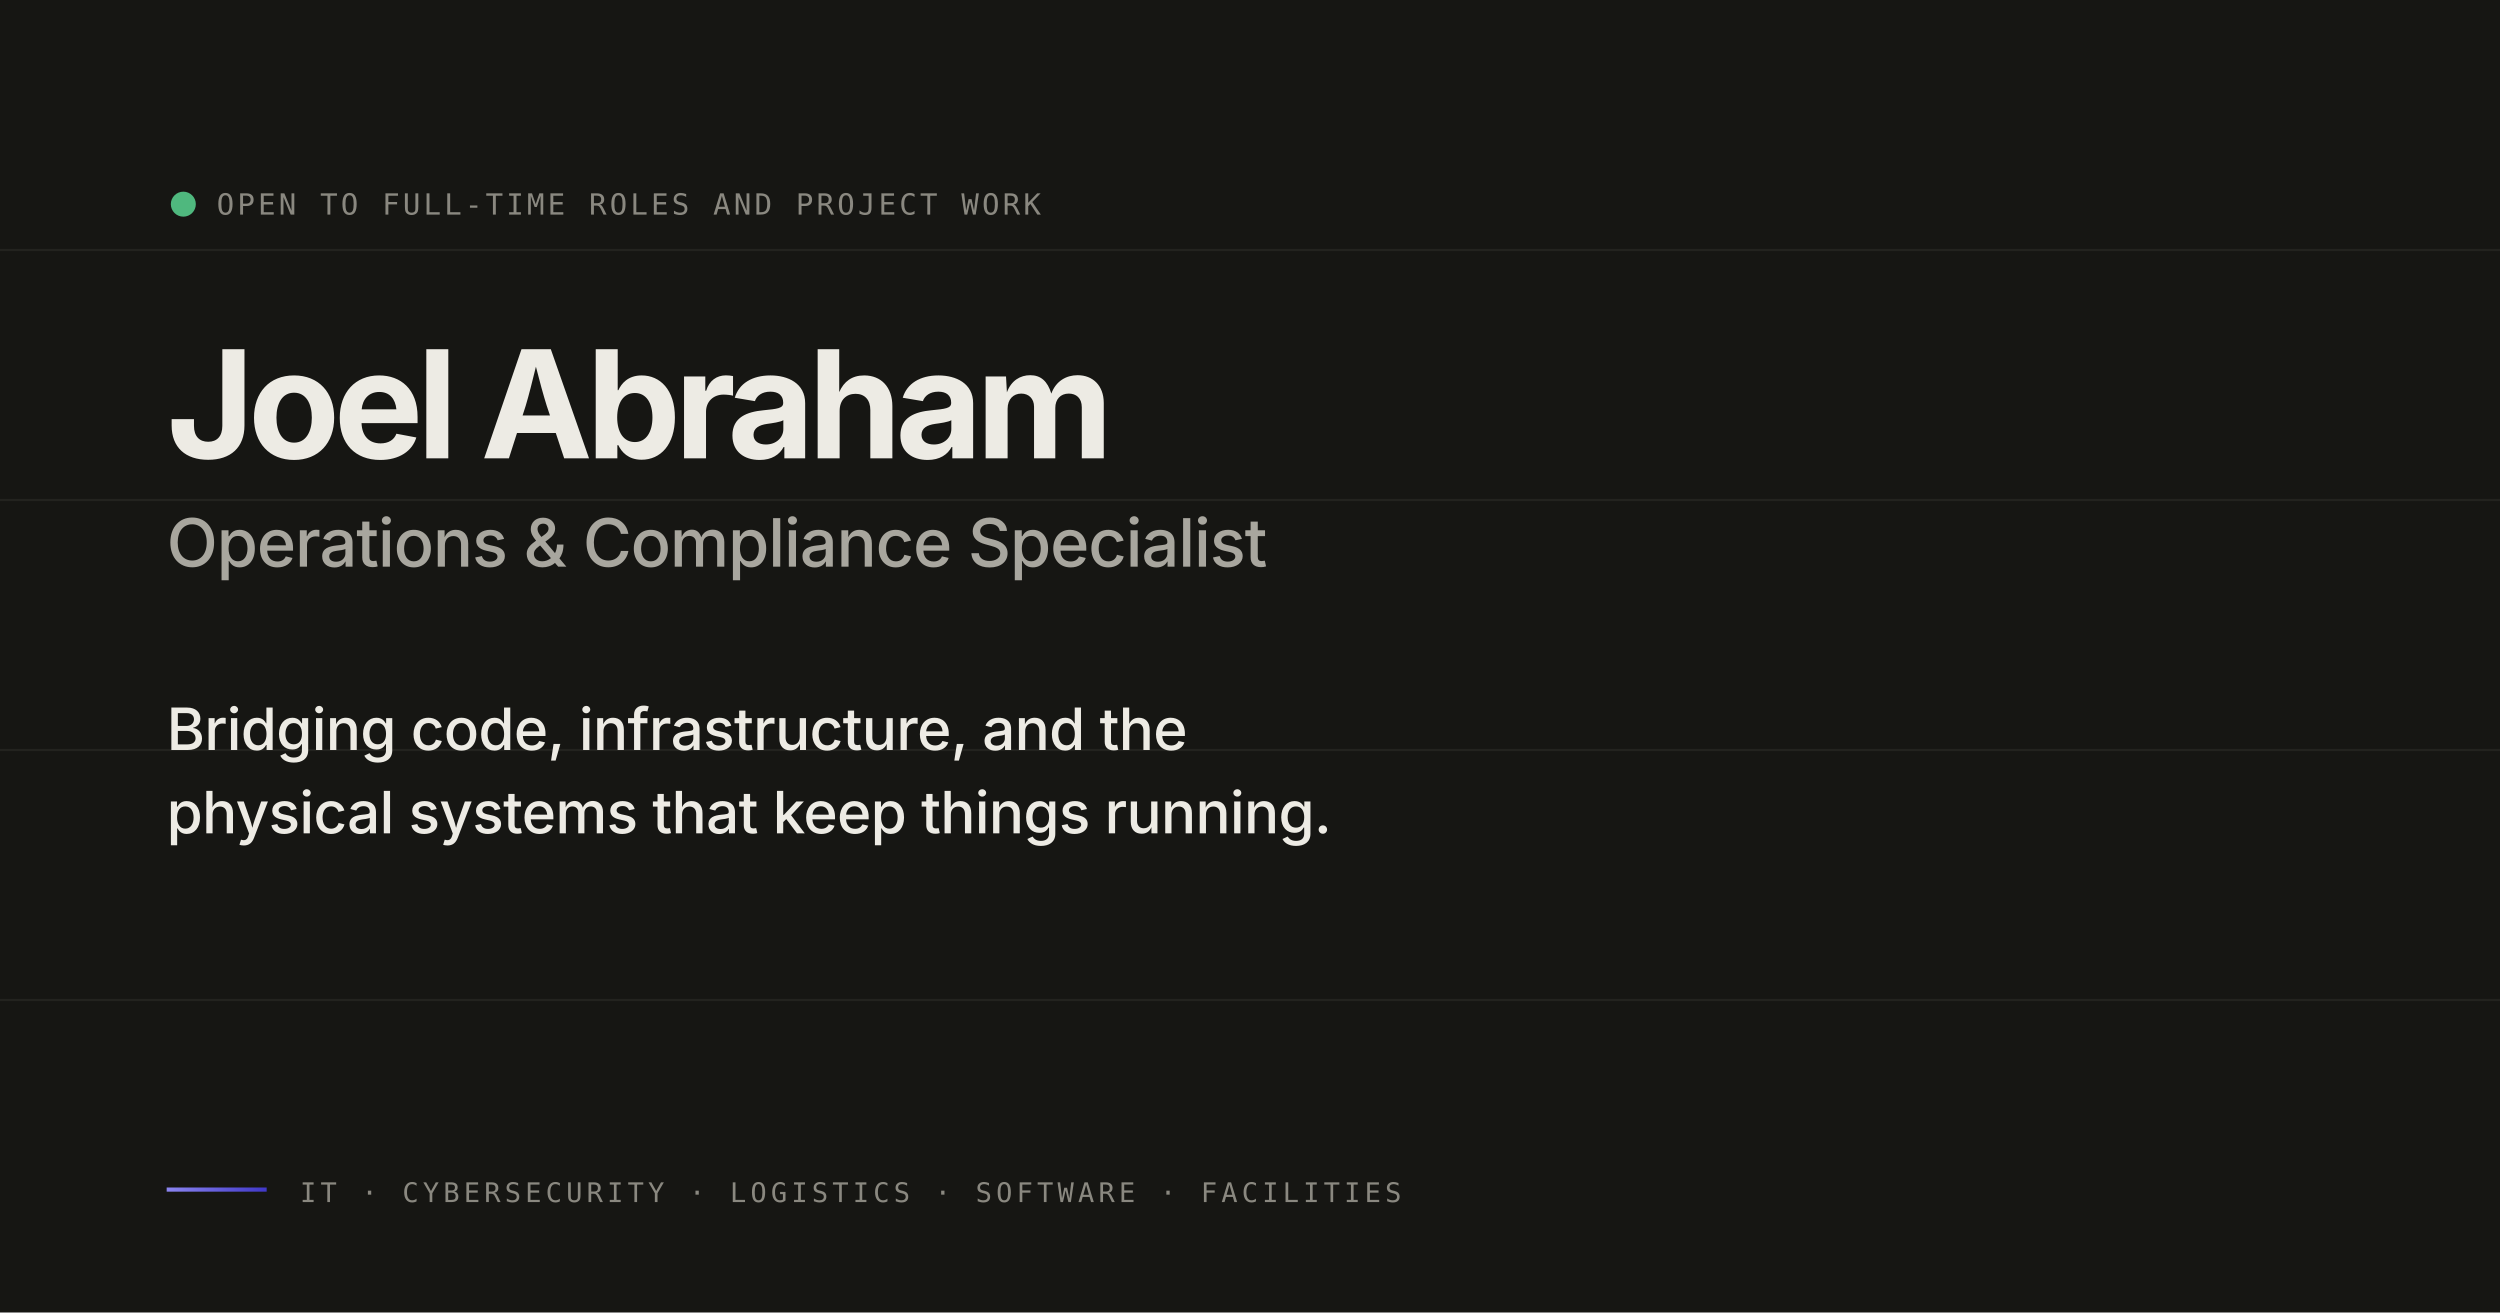
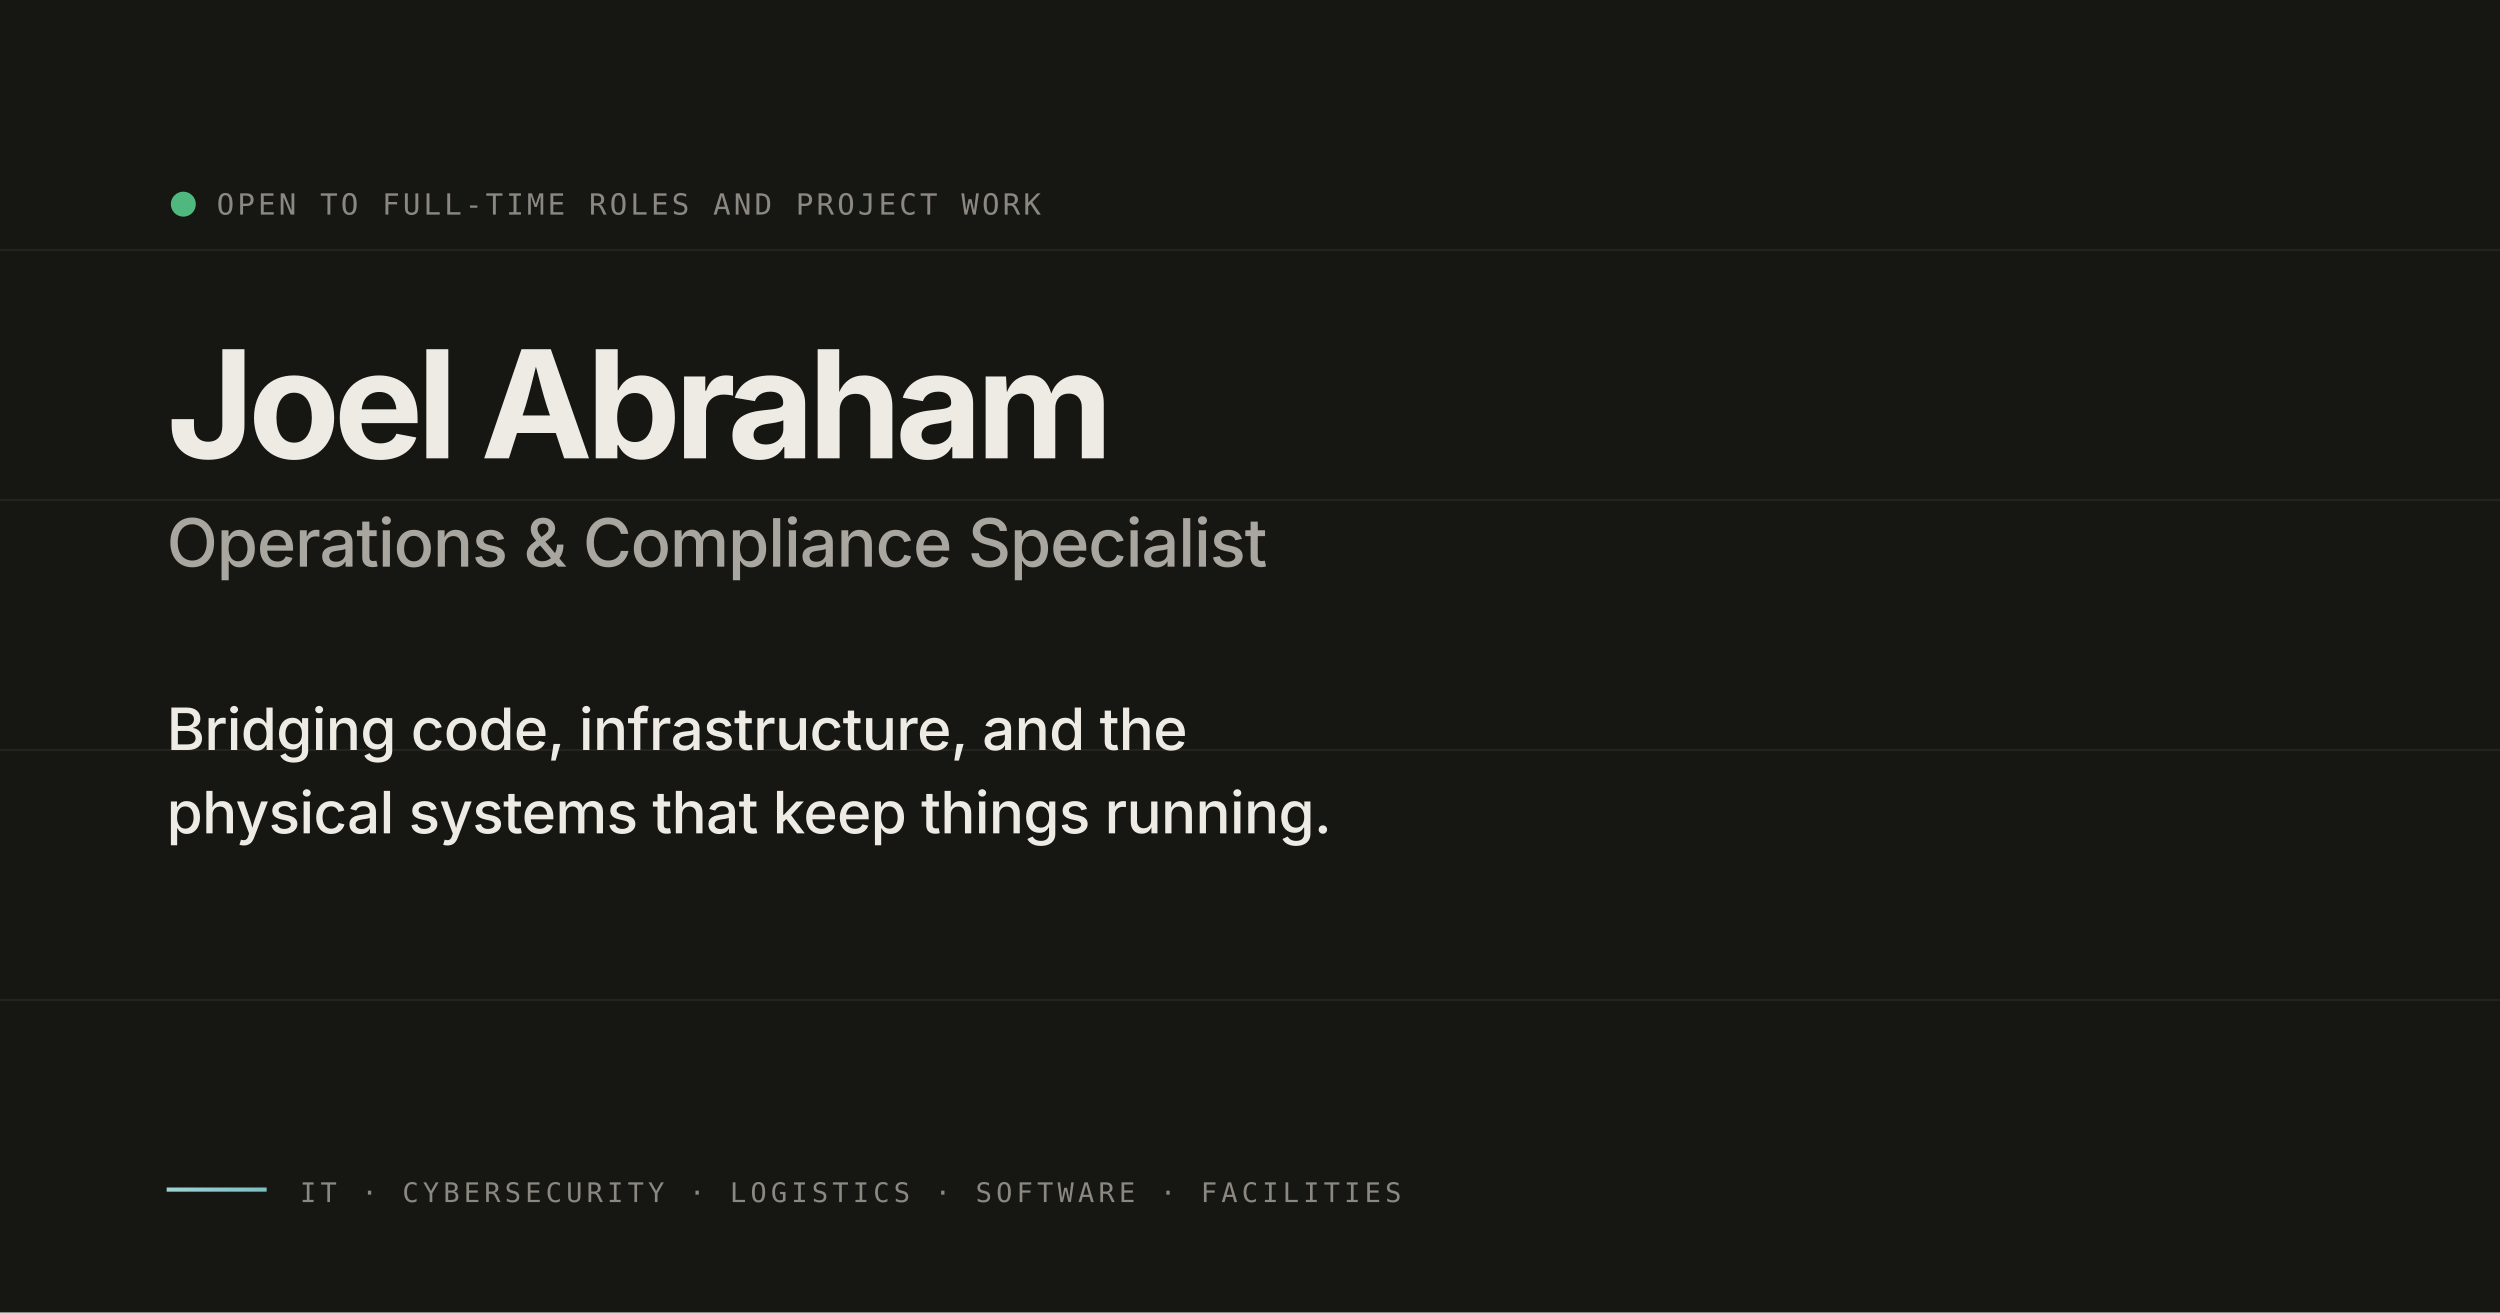
<svg xmlns="http://www.w3.org/2000/svg" viewBox="0 0 1200 630" width="1200" height="630">
  <defs>
    <linearGradient id="accent" x1="0" y1="0" x2="1" y2="0">
-       <stop offset="0%" stop-color="#8B85F0" />
-       <stop offset="100%" stop-color="#4038C8" />
+       <stop offset="0%" stop-color="#9FD3D5" />
+       <stop offset="100%" stop-color="#7BC0C2" />
    </linearGradient>
  </defs>
  <rect width="1200" height="630" fill="#161613" />
  <g opacity="0.06">
    <path d="M0 120 L1200 120 M0 240 L1200 240 M0 360 L1200 360 M0 480 L1200 480" stroke="#EDEBE4" stroke-width="1" />
  </g>
  <g transform="translate(80 90)">
    <circle cx="8" cy="8" r="6" fill="#4FB87E" />
    <text x="24" y="13" font-family="ui-monospace, 'SF Mono', Menlo, monospace" font-size="14" fill="#8A8880" letter-spacing="1.5">OPEN TO FULL-TIME ROLES AND PROJECT WORK</text>
  </g>
  <text x="80" y="220" font-family="ui-sans-serif, system-ui, -apple-system, sans-serif" font-size="72" font-weight="700" fill="#EDEBE4" letter-spacing="-3">
    Joel Abraham
  </text>
  <text x="80" y="272" font-family="ui-sans-serif, system-ui, -apple-system, sans-serif" font-size="32" font-weight="500" fill="#A8A69E" letter-spacing="-0.5">
    Operations &amp; Compliance Specialist
  </text>
  <g transform="translate(80 360)">
    <text font-family="ui-sans-serif, system-ui, -apple-system, sans-serif" font-size="28" font-weight="500" fill="#EDEBE4" letter-spacing="-0.3">
      <tspan x="0" dy="0">Bridging code, infrastructure, and the</tspan>
      <tspan x="0" dy="40">physical systems that keep things running.</tspan>
    </text>
  </g>
  <g transform="translate(80 570)">
    <rect width="48" height="2" fill="url(#accent)" />
    <text x="64" y="7" font-family="ui-monospace, 'SF Mono', Menlo, monospace" font-size="13" fill="#8A8880" letter-spacing="2">
      IT · CYBERSECURITY · LOGISTICS · SOFTWARE · FACILITIES
    </text>
  </g>
</svg>
